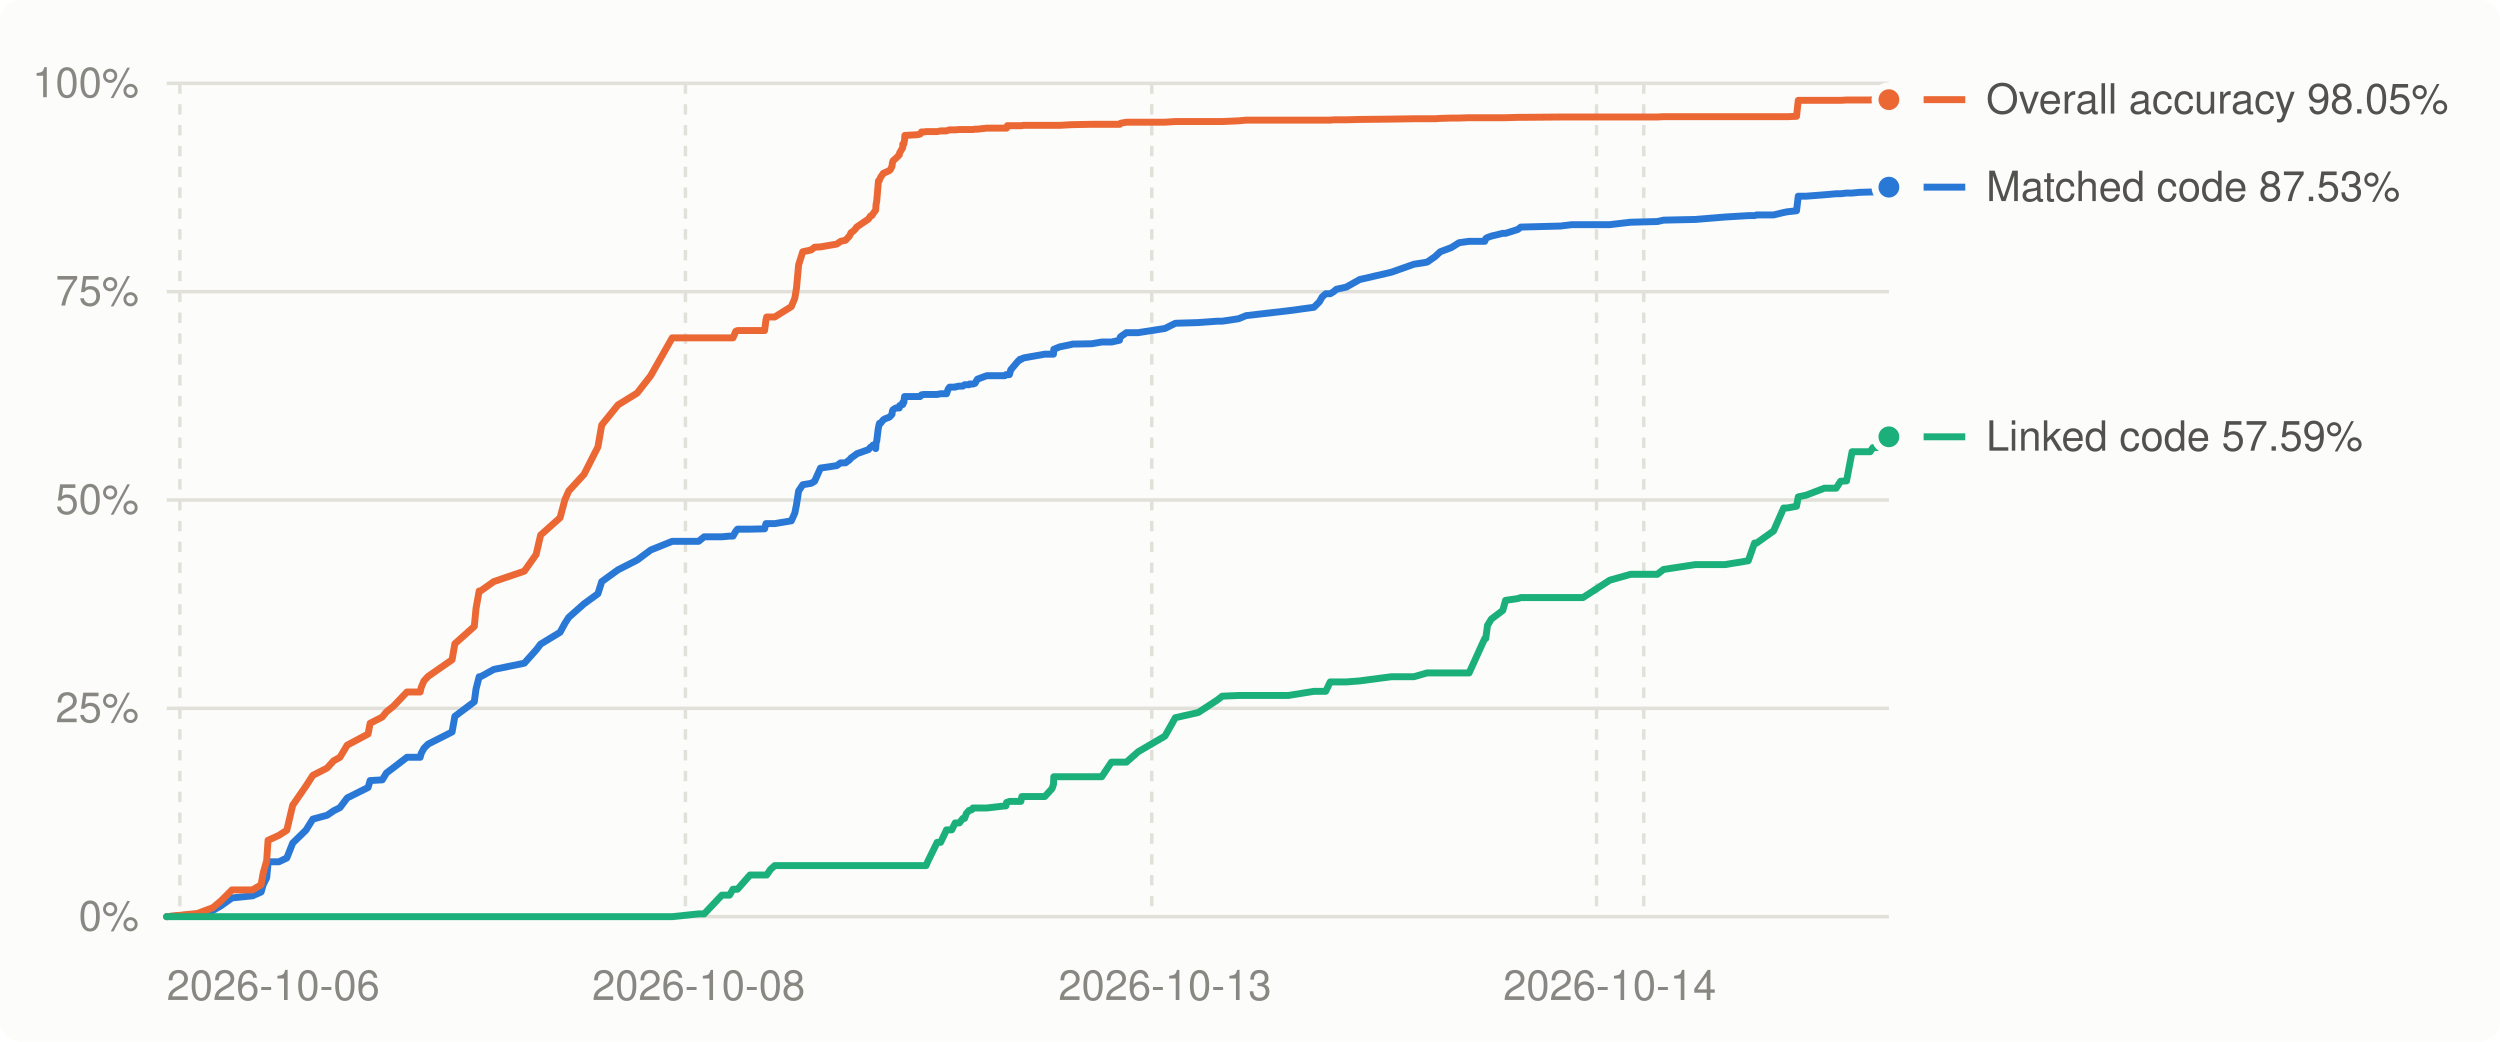
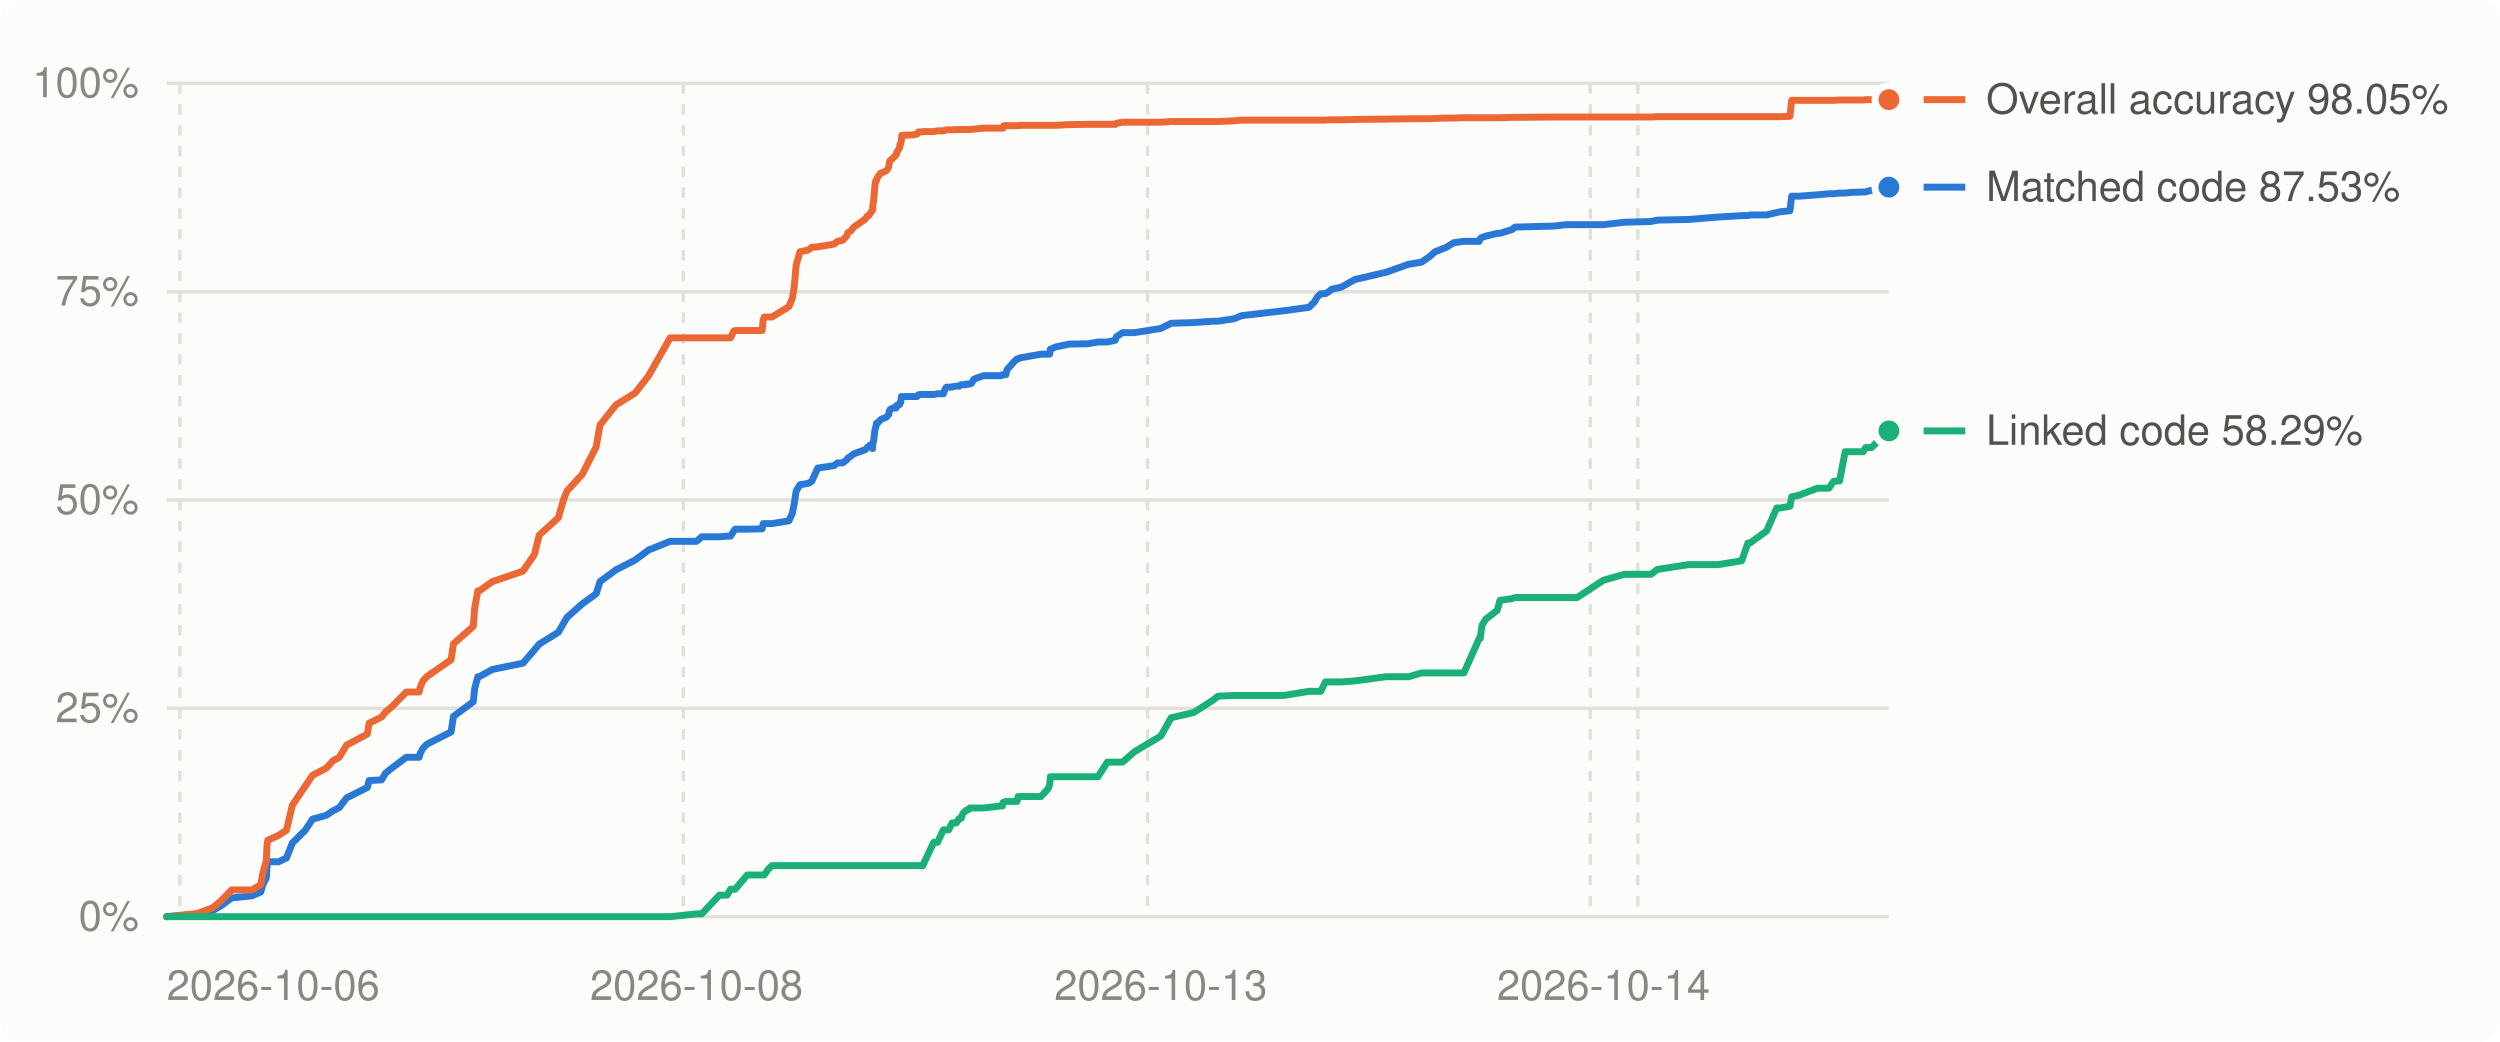
<svg xmlns="http://www.w3.org/2000/svg" viewBox="0 0 720 300" width="720" height="300" role="img" aria-label="Decompilation progress over time">
  <style>
.bg{fill:#fcfcfb}.grid{stroke:#e1e0d9}.muted{fill:#898781}.lbl{fill:#52514e}.ln0{stroke:#2a78d6}.dot0{fill:#2a78d6;stroke:#fcfcfb}.ln1{stroke:#eb6834}.dot1{fill:#eb6834;stroke:#fcfcfb}.ln2{stroke:#1baf7a}.dot2{fill:#1baf7a;stroke:#fcfcfb}
@media (prefers-color-scheme: dark){.bg{fill:#1a1a19}.grid{stroke:#2c2c2a}.muted{fill:#898781}.lbl{fill:#c3c2b7}.ln0{stroke:#3987e5}.dot0{fill:#3987e5;stroke:#1a1a19}.ln1{stroke:#d95926}.dot1{fill:#d95926;stroke:#1a1a19}.ln2{stroke:#199e70}.dot2{fill:#199e70;stroke:#1a1a19}}
text{font:12px -apple-system,BlinkMacSystemFont,'Segoe UI',Helvetica,Arial,sans-serif}
</style>
  <rect class="bg" width="720" height="300" rx="6" />
  <line x1="48" x2="544" y1="264.0" y2="264.0" class="grid" stroke-width="1" />
  <text x="40" y="268.0" class="muted" text-anchor="end">0%</text>
  <line x1="48" x2="544" y1="204.0" y2="204.0" class="grid" stroke-width="1" />
  <text x="40" y="208.0" class="muted" text-anchor="end">25%</text>
  <line x1="48" x2="544" y1="144.0" y2="144.0" class="grid" stroke-width="1" />
  <text x="40" y="148.0" class="muted" text-anchor="end">50%</text>
  <line x1="48" x2="544" y1="84.0" y2="84.0" class="grid" stroke-width="1" />
  <text x="40" y="88.0" class="muted" text-anchor="end">75%</text>
  <line x1="48" x2="544" y1="24.0" y2="24.0" class="grid" stroke-width="1" />
  <text x="40" y="28.0" class="muted" text-anchor="end">100%</text>
  <line x1="51.8" x2="51.8" y1="24" y2="264" class="grid" stroke-width="1" stroke-dasharray="3 3" />
-   <line x1="197.4" x2="197.4" y1="24" y2="264" class="grid" stroke-width="1" stroke-dasharray="3 3" />
-   <line x1="331.7" x2="331.7" y1="24" y2="264" class="grid" stroke-width="1" stroke-dasharray="3 3" />
-   <line x1="459.8" x2="459.8" y1="24" y2="264" class="grid" stroke-width="1" stroke-dasharray="3 3" />
-   <line x1="473.4" x2="473.4" y1="24" y2="264" class="grid" stroke-width="1" stroke-dasharray="3 3" />
+   <line x1="196.8" x2="196.8" y1="24" y2="264" class="grid" stroke-width="1" stroke-dasharray="3 3" />
+   <line x1="330.5" x2="330.5" y1="24" y2="264" class="grid" stroke-width="1" stroke-dasharray="3 3" />
+   <line x1="458.0" x2="458.0" y1="24" y2="264" class="grid" stroke-width="1" stroke-dasharray="3 3" />
+   <line x1="471.7" x2="471.7" y1="24" y2="264" class="grid" stroke-width="1" stroke-dasharray="3 3" />
  <text class="muted" x="48.0" y="288" text-anchor="start">2026-10-06</text>
-   <text class="muted" x="201.2" y="288" text-anchor="middle">2026-10-08</text>
-   <text class="muted" x="335.5" y="288" text-anchor="middle">2026-10-13</text>
-   <text class="muted" x="463.6" y="288" text-anchor="middle">2026-10-14</text>
-   <polyline points="48.0,264.0 55.6,263.4 56.8,263.3 61.3,262.2 63.6,260.9 66.8,258.6 72.7,258.0 75.2,256.9 75.8,254.8 76.8,252.8 77.1,249.7 77.2,248.2 80.3,248.2 82.6,247.1 84.3,242.8 88.1,239.1 90.1,235.9 94.2,234.8 96.1,233.5 97.9,232.6 100.0,229.8 106.0,226.8 106.6,224.8 110.1,224.6 111.3,222.6 113.3,221.1 117.2,218.1 121.0,218.1 121.3,217.0 122.1,215.5 123.3,214.3 130.2,210.8 131.0,206.3 136.6,202.1 137.1,198.4 138.0,194.9 138.4,194.9 142.2,192.8 151.0,191.0 154.4,187.2 155.7,185.5 161.3,182.1 162.7,179.5 163.8,177.8 168.2,173.9 172.2,171.0 173.3,167.5 178.0,164.1 183.5,161.3 187.4,158.4 193.6,155.9 201.2,155.9 202.8,154.6 207.9,154.6 210.1,154.4 211.1,154.4 211.9,153.0 212.4,152.4 216.0,152.4 220.2,152.3 220.6,150.8 220.8,150.8 221.9,150.8 223.1,150.8 227.9,150.0 228.9,147.8 229.4,145.3 230.0,141.4 231.2,139.6 233.6,139.2 234.6,138.6 236.3,134.8 241.0,134.1 242.1,133.3 243.5,133.3 244.7,132.4 245.1,131.9 245.7,131.5 245.8,131.4 246.4,131.0 246.7,130.7 250.1,129.5 250.7,128.8 251.1,128.7 251.4,128.2 252.2,129.2 252.3,127.6 252.5,127.0 252.9,123.7 253.0,123.1 253.2,122.2 253.3,121.9 253.6,121.9 254.4,120.9 254.9,120.6 256.0,120.2 256.4,119.9 256.9,119.3 257.0,118.4 257.2,118.0 258.0,117.5 259.0,117.5 259.1,116.8 260.0,116.5 260.0,115.9 260.3,115.9 260.5,114.2 260.6,114.2 262.4,114.2 264.2,114.2 265.0,114.2 265.4,113.7 265.4,113.7 266.2,113.6 266.7,113.6 267.2,113.6 269.9,113.6 270.9,113.4 272.6,113.4 273.1,112.0 273.5,111.5 274.1,111.5 275.1,111.5 275.2,111.4 276.3,111.2 277.3,111.2 277.8,110.8 278.3,110.8 279.1,110.8 279.2,110.6 279.9,110.6 280.1,110.6 280.2,110.6 280.8,110.4 281.5,109.2 284.2,108.2 289.4,108.2 289.7,107.9 289.9,107.9 290.1,107.9 290.3,107.9 290.7,107.9 291.1,106.5 293.3,103.9 293.6,103.8 293.7,103.5 294.0,103.4 294.3,103.4 294.7,103.1 300.9,102.0 303.0,102.0 303.4,102.0 303.5,100.6 305.2,99.9 308.6,99.2 308.8,99.1 314.4,99.0 317.3,98.5 320.1,98.5 322.4,98.0 322.5,97.5 322.7,97.0 324.4,95.8 327.8,95.8 335.5,94.6 338.5,93.1 345.1,92.9 350.6,92.5 352.0,92.5 356.7,91.8 358.9,90.9 371.0,89.5 378.4,88.5 380.0,86.9 380.8,85.5 381.8,84.6 383.1,84.6 384.1,84.0 384.9,83.3 387.7,82.7 391.6,80.5 400.7,78.4 407.2,76.1 411.0,75.5 413.3,73.9 414.8,72.5 418.0,71.3 420.2,69.9 423.1,69.5 427.6,69.5 427.9,68.7 428.4,68.4 429.5,68.0 432.8,67.2 433.6,67.2 437.1,66.1 438.0,65.4 449.4,65.1 452.7,64.7 455.9,64.7 463.6,64.7 469.6,64.0 477.3,63.8 479.1,63.4 488.3,63.2 496.8,62.5 503.5,62.1 505.3,62.1 505.9,61.9 510.8,61.9 513.7,61.2 514.7,61.0 517.4,60.7 517.9,56.5 520.2,56.5 525.4,56.1 528.8,55.8 530.1,55.8 531.8,55.6 533.4,55.6 535.4,55.4 538.6,55.3 539.4,55.3 539.5,55.2 541.0,54.8 543.3,54.3 544.0,53.9" fill="none" class="ln0" stroke-width="2" stroke-linejoin="round" stroke-linecap="round" />
-   <polyline points="48.0,264.0 55.6,263.2 56.8,263.1 61.3,261.4 63.6,259.5 66.8,256.3 72.7,256.3 75.2,254.8 75.8,251.4 76.8,247.9 77.1,243.5 77.2,242.0 80.3,240.6 82.6,239.1 84.3,231.9 88.1,226.4 90.1,223.3 94.2,221.2 96.1,219.1 97.9,218.1 100.0,214.6 106.0,211.4 106.6,208.3 110.1,206.5 111.3,205.0 113.3,203.4 117.2,199.3 121.0,199.3 121.3,198.0 122.1,196.1 123.3,194.8 130.2,190.0 131.0,185.4 136.6,180.4 137.1,175.2 138.0,170.2 138.4,170.2 142.2,167.5 151.0,164.5 154.4,159.7 155.7,154.1 161.3,149.1 162.7,143.9 163.8,141.4 168.2,136.6 172.2,128.7 173.3,122.4 178.0,116.6 183.5,113.2 187.4,108.2 193.6,97.3 201.2,97.3 202.8,97.3 207.9,97.3 210.1,97.3 211.1,97.3 211.9,95.4 212.4,95.2 216.0,95.2 220.2,95.2 220.6,92.1 220.8,91.3 221.9,91.3 223.1,91.3 227.9,88.3 228.9,85.9 229.4,82.9 230.0,76.3 231.2,72.5 233.6,72.0 234.6,71.2 236.3,71.1 241.0,70.3 242.1,69.5 243.5,69.2 244.7,67.9 245.1,67.0 245.7,66.6 245.8,66.5 246.4,65.9 246.7,65.4 250.1,63.1 250.7,62.2 251.1,62.1 251.4,61.6 252.2,60.5 252.3,58.9 252.5,57.9 252.9,53.2 253.0,52.1 253.2,52.1 253.3,51.8 253.6,51.1 254.4,49.9 254.9,49.7 256.0,49.2 256.4,48.9 256.9,47.9 257.0,47.0 257.2,46.3 258.0,45.6 259.0,44.6 259.1,44.0 260.0,42.5 260.0,41.5 260.3,41.5 260.5,40.4 260.6,39.0 262.4,38.9 264.2,38.8 265.0,38.6 265.4,38.1 265.4,38.0 266.2,38.0 266.7,37.9 267.2,37.9 269.9,37.9 270.9,37.7 272.6,37.7 273.1,37.5 273.5,37.4 274.1,37.4 275.1,37.4 275.2,37.4 276.3,37.3 277.3,37.3 277.8,37.3 278.3,37.3 279.1,37.3 279.2,37.3 279.9,37.3 280.1,37.3 280.2,37.3 280.8,37.2 281.5,37.2 284.2,36.9 289.4,36.9 289.7,36.9 289.9,36.9 290.1,36.2 290.3,36.2 290.7,36.2 291.1,36.2 293.3,36.2 293.6,36.2 293.7,36.2 294.0,36.2 294.3,36.2 294.7,36.1 300.9,36.1 303.0,36.1 303.4,36.1 303.5,36.1 305.2,36.1 308.6,35.9 308.8,35.9 314.4,35.8 317.3,35.8 320.1,35.8 322.4,35.8 322.5,35.8 322.7,35.5 324.4,35.2 327.8,35.2 335.5,35.2 338.5,35.0 345.1,35.0 350.6,35.0 352.0,35.0 356.7,34.8 358.9,34.6 371.0,34.6 378.4,34.6 380.0,34.6 380.8,34.6 381.8,34.6 383.1,34.6 384.1,34.5 384.9,34.5 387.7,34.5 391.6,34.4 400.7,34.3 407.2,34.2 411.0,34.2 413.3,34.2 414.8,34.1 418.0,34.0 420.2,34.0 423.1,33.9 427.6,33.9 427.9,33.9 428.4,33.9 429.5,33.9 432.8,33.9 433.6,33.9 437.1,33.8 438.0,33.8 449.4,33.7 452.7,33.7 455.9,33.7 463.6,33.7 469.6,33.7 477.3,33.7 479.1,33.6 488.3,33.6 496.8,33.6 503.5,33.6 505.3,33.6 505.9,33.6 510.8,33.6 513.7,33.6 514.7,33.6 517.4,33.5 517.9,28.9 520.2,28.9 525.4,28.9 528.8,28.9 530.1,28.9 531.8,28.8 533.4,28.8 535.4,28.8 538.6,28.8 539.4,28.7 539.5,28.7 541.0,28.7 543.3,28.7 544.0,28.7" fill="none" class="ln1" stroke-width="2" stroke-linejoin="round" stroke-linecap="round" />
-   <polyline points="48.0,264.0 55.6,264.0 56.8,264.0 61.3,264.0 63.6,264.0 66.8,264.0 72.7,264.0 75.2,264.0 75.8,264.0 76.8,264.0 77.1,264.0 77.2,264.0 80.3,264.0 82.6,264.0 84.3,264.0 88.1,264.0 90.1,264.0 94.2,264.0 96.1,264.0 97.9,264.0 100.0,264.0 106.0,264.0 106.6,264.0 110.1,264.0 111.3,264.0 113.3,264.0 117.2,264.0 121.0,264.0 121.3,264.0 122.1,264.0 123.3,264.0 130.2,264.0 131.0,264.0 136.6,264.0 137.1,264.0 138.0,264.0 138.4,264.0 142.2,264.0 151.0,264.0 154.4,264.0 155.7,264.0 161.3,264.0 162.7,264.0 163.8,264.0 168.2,264.0 172.2,264.0 173.3,264.0 178.0,264.0 183.5,264.0 187.4,264.0 193.6,264.0 201.2,263.2 202.8,263.2 207.9,257.8 210.1,257.8 211.1,256.1 211.9,256.1 212.4,256.1 216.0,252.0 220.2,252.0 220.6,252.0 220.8,252.0 221.9,250.4 223.1,249.3 227.9,249.3 228.9,249.3 229.4,249.3 230.0,249.3 231.2,249.3 233.6,249.3 234.6,249.3 236.3,249.3 241.0,249.3 242.1,249.3 243.5,249.3 244.7,249.3 245.1,249.3 245.7,249.3 245.8,249.3 246.4,249.3 246.7,249.3 250.1,249.3 250.7,249.3 251.1,249.3 251.4,249.3 252.2,249.3 252.3,249.3 252.5,249.3 252.9,249.3 253.0,249.3 253.2,249.3 253.3,249.3 253.6,249.3 254.4,249.3 254.9,249.3 256.0,249.3 256.4,249.3 256.9,249.3 257.0,249.3 257.2,249.3 258.0,249.3 259.0,249.3 259.1,249.3 260.0,249.3 260.0,249.3 260.3,249.3 260.5,249.3 260.6,249.3 262.4,249.3 264.2,249.3 265.0,249.3 265.4,249.3 265.4,249.3 266.2,249.3 266.7,249.3 267.2,248.1 269.9,242.6 270.9,242.6 272.6,239.0 273.1,239.0 273.5,239.0 274.1,239.0 275.1,237.0 275.2,237.0 276.3,237.0 277.3,235.7 277.8,235.7 278.3,234.3 279.1,233.4 279.2,233.4 279.9,233.2 280.1,232.9 280.2,232.7 280.8,232.7 281.5,232.7 284.2,232.7 289.4,232.1 289.7,232.1 289.9,231.1 290.1,231.1 290.3,231.0 290.7,230.8 291.1,230.8 293.3,230.8 293.6,230.8 293.7,230.8 294.0,230.8 294.3,229.4 294.7,229.4 300.9,229.4 303.0,227.1 303.4,225.9 303.5,223.7 305.2,223.7 308.6,223.7 308.8,223.7 314.4,223.7 317.3,223.7 320.1,219.5 322.4,219.5 322.5,219.5 322.7,219.5 324.4,219.5 327.8,216.5 335.5,212.0 338.5,206.7 345.1,205.2 350.6,201.6 352.0,200.5 356.7,200.3 358.9,200.3 371.0,200.3 378.4,199.1 380.0,199.1 380.8,199.1 381.8,199.1 383.1,196.4 384.1,196.4 384.9,196.4 387.7,196.4 391.6,196.1 400.7,194.9 407.2,194.9 411.0,193.8 413.3,193.8 414.8,193.8 418.0,193.8 420.2,193.8 423.1,193.8 427.6,183.9 427.9,183.9 428.4,180.1 429.5,178.3 432.8,175.8 433.6,172.9 437.1,172.4 438.0,172.1 449.4,172.1 452.7,172.1 455.9,172.1 463.6,167.1 469.6,165.4 477.3,165.4 479.1,164.0 488.3,162.6 496.8,162.6 503.5,161.5 505.3,156.4 505.9,156.4 510.8,152.9 513.7,146.3 514.7,146.3 517.4,145.8 517.9,143.1 520.2,142.6 525.4,140.6 528.8,140.6 530.1,138.6 531.8,138.5 533.4,130.1 535.4,130.1 538.6,130.1 539.4,128.9 539.5,128.9 541.0,128.9 543.3,126.6 544.0,125.8" fill="none" class="ln2" stroke-width="2" stroke-linejoin="round" stroke-linecap="round" />
+   <text class="muted" x="200.6" y="288" text-anchor="middle">2026-10-08</text>
+   <text class="muted" x="334.3" y="288" text-anchor="middle">2026-10-13</text>
+   <text class="muted" x="461.8" y="288" text-anchor="middle">2026-10-14</text>
+   <polyline points="48.0,264.0 55.6,263.4 56.8,263.3 61.3,262.2 63.6,260.9 66.7,258.6 72.6,258.0 75.1,256.9 75.7,254.8 76.7,252.8 76.9,249.7 77.1,248.2 80.2,248.2 82.5,247.1 84.2,242.8 87.9,239.1 90.0,235.9 94.0,234.8 95.9,233.5 97.7,232.6 99.8,229.8 105.8,226.8 106.3,224.8 109.9,224.6 111.1,222.6 113.0,221.1 117.0,218.1 120.7,218.1 121.0,217.0 121.8,215.5 123.0,214.3 129.9,210.8 130.6,206.3 136.3,202.1 136.7,198.4 137.6,194.9 138.0,194.9 141.8,192.8 150.6,191.0 153.9,187.2 155.3,185.5 160.8,182.1 162.3,179.5 163.3,177.8 167.7,173.9 171.7,171.0 172.8,167.5 177.4,164.1 182.9,161.3 186.8,158.4 193.0,155.9 200.6,155.9 202.1,154.6 207.2,154.6 209.4,154.4 210.4,154.4 211.3,153.0 211.7,152.4 215.2,152.4 219.5,152.3 219.8,150.8 220.1,150.8 221.2,150.8 222.3,150.8 227.2,150.0 228.2,147.8 228.7,145.3 229.3,141.4 230.4,139.6 232.8,139.2 233.8,138.6 235.5,134.8 240.2,134.1 241.2,133.3 242.7,133.3 243.9,132.4 244.2,131.9 244.9,131.5 245.0,131.4 245.5,131.0 245.9,130.7 249.2,129.5 249.8,128.8 250.2,128.7 250.5,128.2 251.3,129.2 251.4,127.6 251.6,127.0 252.0,123.7 252.2,123.1 252.4,122.2 252.4,121.9 252.7,121.9 253.6,120.9 254.1,120.6 255.2,120.2 255.5,119.9 256.0,119.3 256.1,118.4 256.3,118.0 257.1,117.5 258.1,117.5 258.2,116.8 259.1,116.5 259.2,115.9 259.4,115.9 259.6,114.2 259.7,114.2 261.5,114.2 263.3,114.2 264.1,114.2 264.5,113.7 264.5,113.7 265.3,113.6 265.8,113.6 266.3,113.6 268.9,113.6 270.0,113.4 271.7,113.4 272.2,112.0 272.6,111.5 273.2,111.5 274.2,111.5 274.2,111.4 275.4,111.2 276.3,111.2 276.8,110.8 277.3,110.8 278.2,110.8 278.2,110.6 278.9,110.6 279.1,110.6 279.3,110.6 279.8,110.4 280.5,109.2 283.2,108.2 288.4,108.2 288.7,107.9 288.9,107.9 289.1,107.9 289.3,107.9 289.7,107.9 290.0,106.5 292.3,103.9 292.5,103.8 292.7,103.5 292.9,103.4 293.2,103.4 293.6,103.1 299.8,102.0 301.9,102.0 302.3,102.0 302.5,100.6 304.1,99.9 307.5,99.2 307.7,99.1 313.3,99.0 316.2,98.5 318.9,98.5 321.2,98.0 321.3,97.5 321.5,97.0 323.3,95.8 326.7,95.8 334.3,94.6 337.3,93.1 343.8,92.9 349.4,92.5 350.8,92.5 355.4,91.8 357.6,90.9 369.7,89.5 377.0,88.5 378.6,86.9 379.4,85.5 380.4,84.6 381.7,84.6 382.7,84.0 383.5,83.3 386.3,82.7 390.2,80.5 399.2,78.4 405.7,76.1 409.4,75.5 411.7,73.9 413.3,72.5 416.4,71.3 418.7,69.9 421.6,69.5 426.0,69.5 426.3,68.7 426.8,68.4 427.9,68.0 431.2,67.2 432.0,67.2 435.5,66.1 436.3,65.4 447.7,65.1 451.0,64.7 454.2,64.7 461.8,64.7 467.8,64.0 475.5,63.8 477.3,63.4 486.4,63.2 494.9,62.5 501.6,62.1 503.4,62.1 504.0,61.9 508.8,61.9 511.7,61.2 512.7,61.0 515.5,60.7 516.0,56.5 518.2,56.5 523.4,56.1 526.7,55.8 528.1,55.8 529.8,55.6 531.4,55.6 533.3,55.4 536.6,55.3 537.3,55.3 537.5,55.2 539.0,54.8 541.3,54.3 541.9,53.9 544.0,53.9" fill="none" class="ln0" stroke-width="2" stroke-linejoin="round" stroke-linecap="round" />
+   <polyline points="48.0,264.0 55.6,263.2 56.8,263.1 61.3,261.4 63.6,259.5 66.7,256.3 72.6,256.3 75.1,254.8 75.7,251.4 76.7,247.9 76.9,243.5 77.1,242.0 80.2,240.6 82.5,239.1 84.2,231.9 87.9,226.4 90.0,223.3 94.0,221.2 95.9,219.1 97.7,218.1 99.8,214.6 105.8,211.4 106.3,208.3 109.9,206.5 111.1,205.0 113.0,203.4 117.0,199.3 120.7,199.3 121.0,198.0 121.8,196.1 123.0,194.8 129.9,190.0 130.6,185.4 136.3,180.4 136.7,175.2 137.6,170.2 138.0,170.2 141.8,167.5 150.6,164.5 153.9,159.7 155.3,154.1 160.8,149.1 162.3,143.9 163.3,141.4 167.7,136.6 171.7,128.7 172.8,122.4 177.4,116.6 182.9,113.2 186.8,108.2 193.0,97.3 200.6,97.3 202.1,97.3 207.2,97.3 209.4,97.3 210.4,97.3 211.3,95.4 211.7,95.2 215.2,95.2 219.5,95.2 219.8,92.1 220.1,91.3 221.2,91.3 222.3,91.3 227.2,88.3 228.2,85.9 228.7,82.9 229.3,76.3 230.4,72.5 232.8,72.0 233.8,71.2 235.5,71.1 240.2,70.3 241.2,69.5 242.7,69.2 243.9,67.9 244.2,67.0 244.9,66.6 245.0,66.5 245.5,65.9 245.9,65.4 249.2,63.1 249.8,62.2 250.2,62.1 250.5,61.6 251.3,60.5 251.4,58.9 251.6,57.9 252.0,53.2 252.2,52.1 252.4,52.1 252.4,51.8 252.7,51.1 253.6,49.9 254.1,49.7 255.2,49.2 255.5,48.9 256.0,47.9 256.1,47.0 256.3,46.3 257.1,45.6 258.1,44.6 258.2,44.0 259.1,42.5 259.2,41.5 259.4,41.5 259.6,40.4 259.7,39.0 261.5,38.9 263.3,38.8 264.1,38.6 264.5,38.1 264.5,38.0 265.3,38.0 265.8,37.9 266.3,37.9 268.9,37.9 270.0,37.7 271.7,37.7 272.2,37.5 272.6,37.4 273.2,37.4 274.2,37.4 274.2,37.4 275.4,37.3 276.3,37.3 276.8,37.3 277.3,37.3 278.2,37.3 278.2,37.3 278.9,37.3 279.1,37.3 279.3,37.3 279.8,37.2 280.5,37.2 283.2,36.9 288.4,36.9 288.7,36.9 288.9,36.9 289.1,36.2 289.3,36.2 289.7,36.2 290.0,36.2 292.3,36.2 292.5,36.2 292.7,36.2 292.9,36.2 293.2,36.2 293.6,36.1 299.8,36.1 301.9,36.1 302.3,36.1 302.5,36.1 304.1,36.1 307.5,35.9 307.7,35.9 313.3,35.8 316.2,35.8 318.9,35.8 321.2,35.8 321.3,35.8 321.5,35.5 323.3,35.2 326.7,35.2 334.3,35.2 337.3,35.0 343.8,35.0 349.4,35.0 350.8,35.0 355.4,34.8 357.6,34.6 369.7,34.6 377.0,34.6 378.6,34.6 379.4,34.6 380.4,34.6 381.7,34.6 382.7,34.5 383.5,34.5 386.3,34.5 390.2,34.4 399.2,34.3 405.7,34.2 409.4,34.2 411.7,34.2 413.3,34.1 416.4,34.0 418.7,34.0 421.6,33.9 426.0,33.9 426.3,33.9 426.8,33.9 427.9,33.9 431.2,33.9 432.0,33.9 435.5,33.8 436.3,33.8 447.7,33.7 451.0,33.7 454.2,33.7 461.8,33.7 467.8,33.7 475.5,33.7 477.3,33.6 486.4,33.6 494.9,33.6 501.6,33.6 503.4,33.6 504.0,33.6 508.8,33.6 511.7,33.6 512.7,33.6 515.5,33.5 516.0,28.9 518.2,28.9 523.4,28.9 526.7,28.9 528.1,28.9 529.8,28.8 531.4,28.8 533.3,28.8 536.6,28.8 537.3,28.7 537.5,28.7 539.0,28.7 541.3,28.7 541.9,28.7 544.0,28.7" fill="none" class="ln1" stroke-width="2" stroke-linejoin="round" stroke-linecap="round" />
+   <polyline points="48.0,264.0 55.6,264.0 56.8,264.0 61.3,264.0 63.6,264.0 66.7,264.0 72.6,264.0 75.1,264.0 75.7,264.0 76.7,264.0 76.9,264.0 77.1,264.0 80.2,264.0 82.5,264.0 84.2,264.0 87.9,264.0 90.0,264.0 94.0,264.0 95.9,264.0 97.7,264.0 99.8,264.0 105.8,264.0 106.3,264.0 109.9,264.0 111.1,264.0 113.0,264.0 117.0,264.0 120.7,264.0 121.0,264.0 121.8,264.0 123.0,264.0 129.9,264.0 130.6,264.0 136.3,264.0 136.7,264.0 137.6,264.0 138.0,264.0 141.8,264.0 150.6,264.0 153.9,264.0 155.3,264.0 160.8,264.0 162.3,264.0 163.3,264.0 167.7,264.0 171.7,264.0 172.8,264.0 177.4,264.0 182.9,264.0 186.8,264.0 193.0,264.0 200.6,263.2 202.1,263.2 207.2,257.8 209.4,257.8 210.4,256.1 211.3,256.1 211.7,256.1 215.2,252.0 219.5,252.0 219.8,252.0 220.1,252.0 221.2,250.4 222.3,249.3 227.2,249.3 228.2,249.3 228.7,249.3 229.3,249.3 230.4,249.3 232.8,249.3 233.8,249.3 235.5,249.3 240.2,249.3 241.2,249.3 242.7,249.3 243.9,249.3 244.2,249.3 244.9,249.3 245.0,249.3 245.5,249.3 245.9,249.3 249.2,249.3 249.8,249.3 250.2,249.3 250.5,249.3 251.3,249.3 251.4,249.3 251.6,249.3 252.0,249.3 252.2,249.3 252.4,249.3 252.4,249.3 252.7,249.3 253.6,249.3 254.1,249.3 255.2,249.3 255.5,249.3 256.0,249.3 256.1,249.3 256.3,249.3 257.1,249.3 258.1,249.3 258.2,249.3 259.1,249.3 259.2,249.3 259.4,249.3 259.6,249.3 259.7,249.3 261.5,249.3 263.3,249.3 264.1,249.3 264.5,249.3 264.5,249.3 265.3,249.3 265.8,249.3 266.3,248.1 268.9,242.6 270.0,242.6 271.7,239.0 272.2,239.0 272.6,239.0 273.2,239.0 274.2,237.0 274.2,237.0 275.4,237.0 276.3,235.7 276.8,235.7 277.3,234.3 278.2,233.4 278.2,233.4 278.9,233.2 279.1,232.9 279.3,232.7 279.8,232.7 280.5,232.7 283.2,232.7 288.4,232.1 288.7,232.1 288.9,231.1 289.1,231.1 289.3,231.0 289.7,230.8 290.0,230.8 292.3,230.8 292.5,230.8 292.7,230.8 292.9,230.8 293.2,229.4 293.6,229.4 299.8,229.4 301.9,227.1 302.3,225.9 302.5,223.7 304.1,223.7 307.5,223.7 307.7,223.7 313.3,223.7 316.2,223.7 318.9,219.5 321.2,219.5 321.3,219.5 321.5,219.5 323.3,219.5 326.7,216.5 334.3,212.0 337.3,206.7 343.8,205.2 349.4,201.6 350.8,200.5 355.4,200.3 357.6,200.3 369.7,200.3 377.0,199.1 378.6,199.1 379.4,199.1 380.4,199.1 381.7,196.4 382.7,196.4 383.5,196.4 386.3,196.4 390.2,196.1 399.2,194.9 405.7,194.9 409.4,193.8 411.7,193.8 413.3,193.8 416.4,193.8 418.7,193.8 421.6,193.8 426.0,183.9 426.3,183.9 426.8,180.1 427.9,178.3 431.2,175.8 432.0,172.9 435.5,172.4 436.3,172.1 447.7,172.1 451.0,172.1 454.2,172.1 461.8,167.1 467.8,165.4 475.5,165.4 477.3,164.0 486.4,162.6 494.9,162.6 501.6,161.5 503.4,156.4 504.0,156.4 508.8,152.9 511.7,146.3 512.7,146.3 515.5,145.8 516.0,143.1 518.2,142.6 523.4,140.6 526.7,140.6 528.1,138.6 529.8,138.5 531.4,130.1 533.3,130.1 536.6,130.1 537.3,128.9 537.5,128.9 539.0,128.9 541.3,126.6 541.9,125.8 544.0,124.1" fill="none" class="ln2" stroke-width="2" stroke-linejoin="round" stroke-linecap="round" />
  <circle cx="544.0" cy="53.9" r="4" class="dot0" stroke-width="2" />
  <circle cx="544.0" cy="28.7" r="4" class="dot1" stroke-width="2" />
-   <circle cx="544.0" cy="125.8" r="4" class="dot2" stroke-width="2" />
-   <line x1="554" x2="566" y1="125.8" y2="125.8" class="ln2" stroke-width="2" />
-   <text class="lbl" x="572" y="129.8">Linked code 57.59%</text>
+   <circle cx="544.0" cy="124.1" r="4" class="dot2" stroke-width="2" />
+   <line x1="554" x2="566" y1="124.1" y2="124.1" class="ln2" stroke-width="2" />
+   <text class="lbl" x="572" y="128.1">Linked code 58.29%</text>
  <line x1="554" x2="566" y1="53.9" y2="53.9" class="ln0" stroke-width="2" />
  <text class="lbl" x="572" y="57.9">Matched code 87.53%</text>
  <line x1="554" x2="566" y1="28.7" y2="28.7" class="ln1" stroke-width="2" />
  <text class="lbl" x="572" y="32.7">Overall accuracy 98.05%</text>
</svg>
